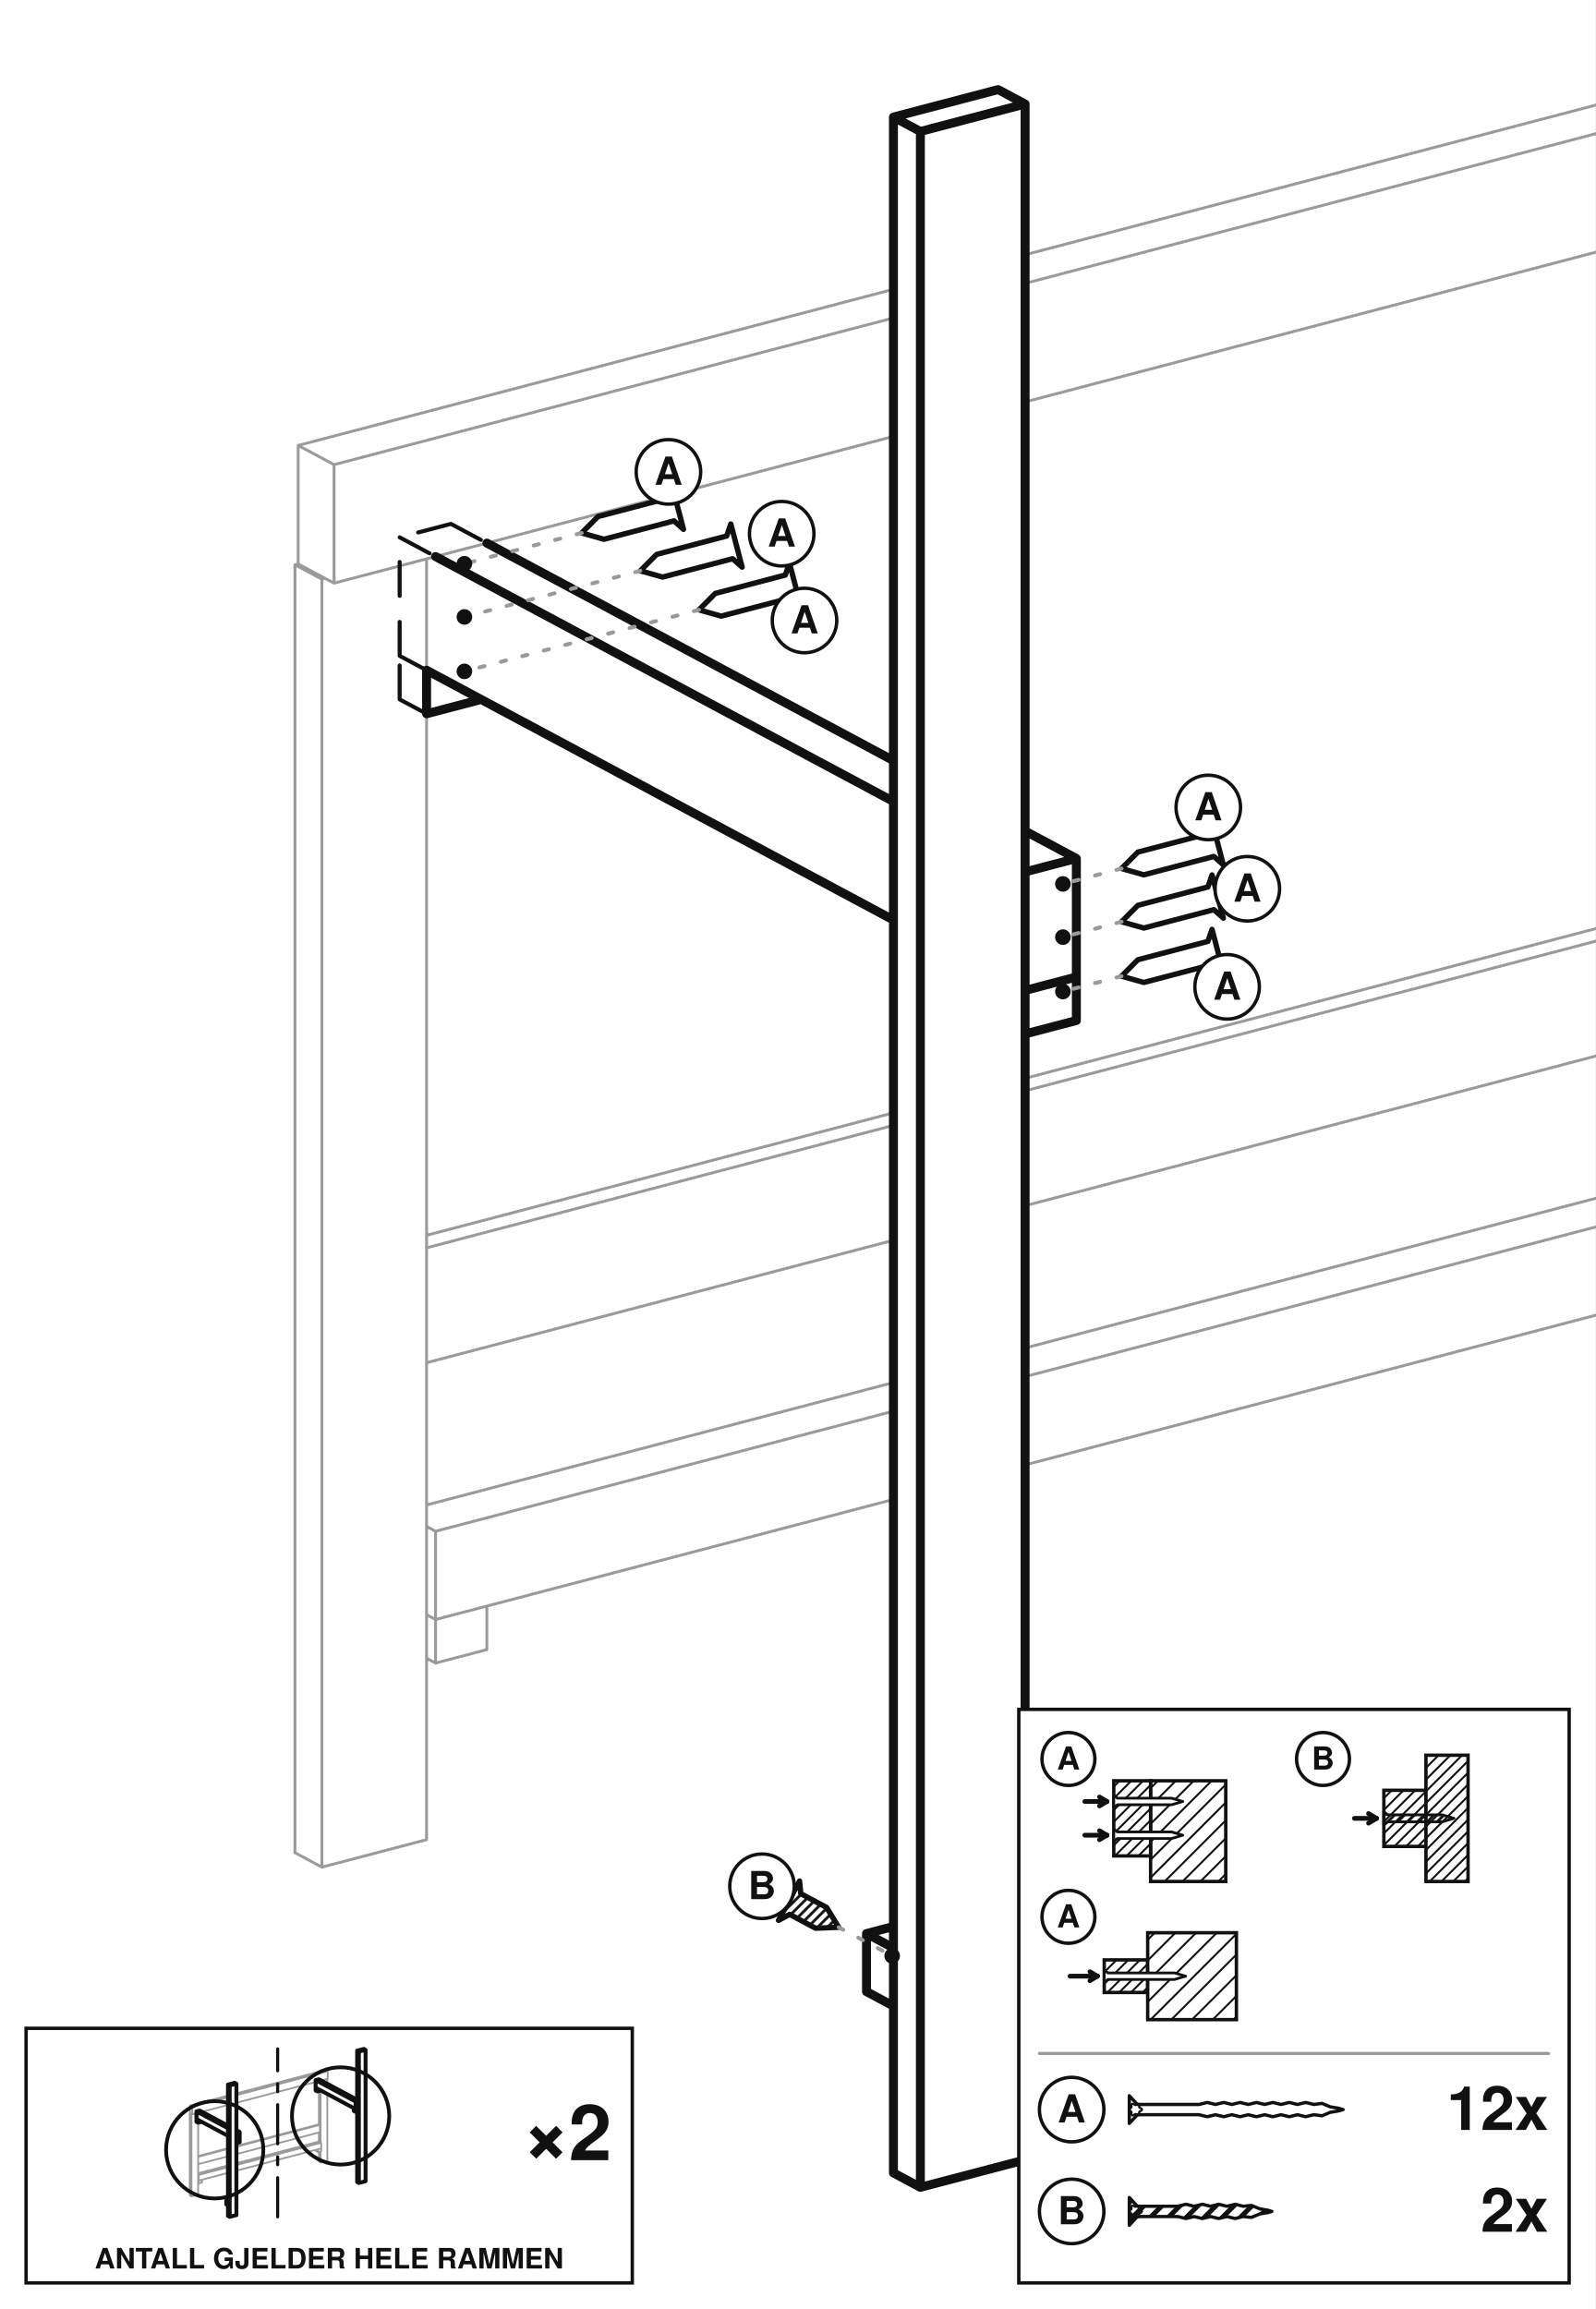
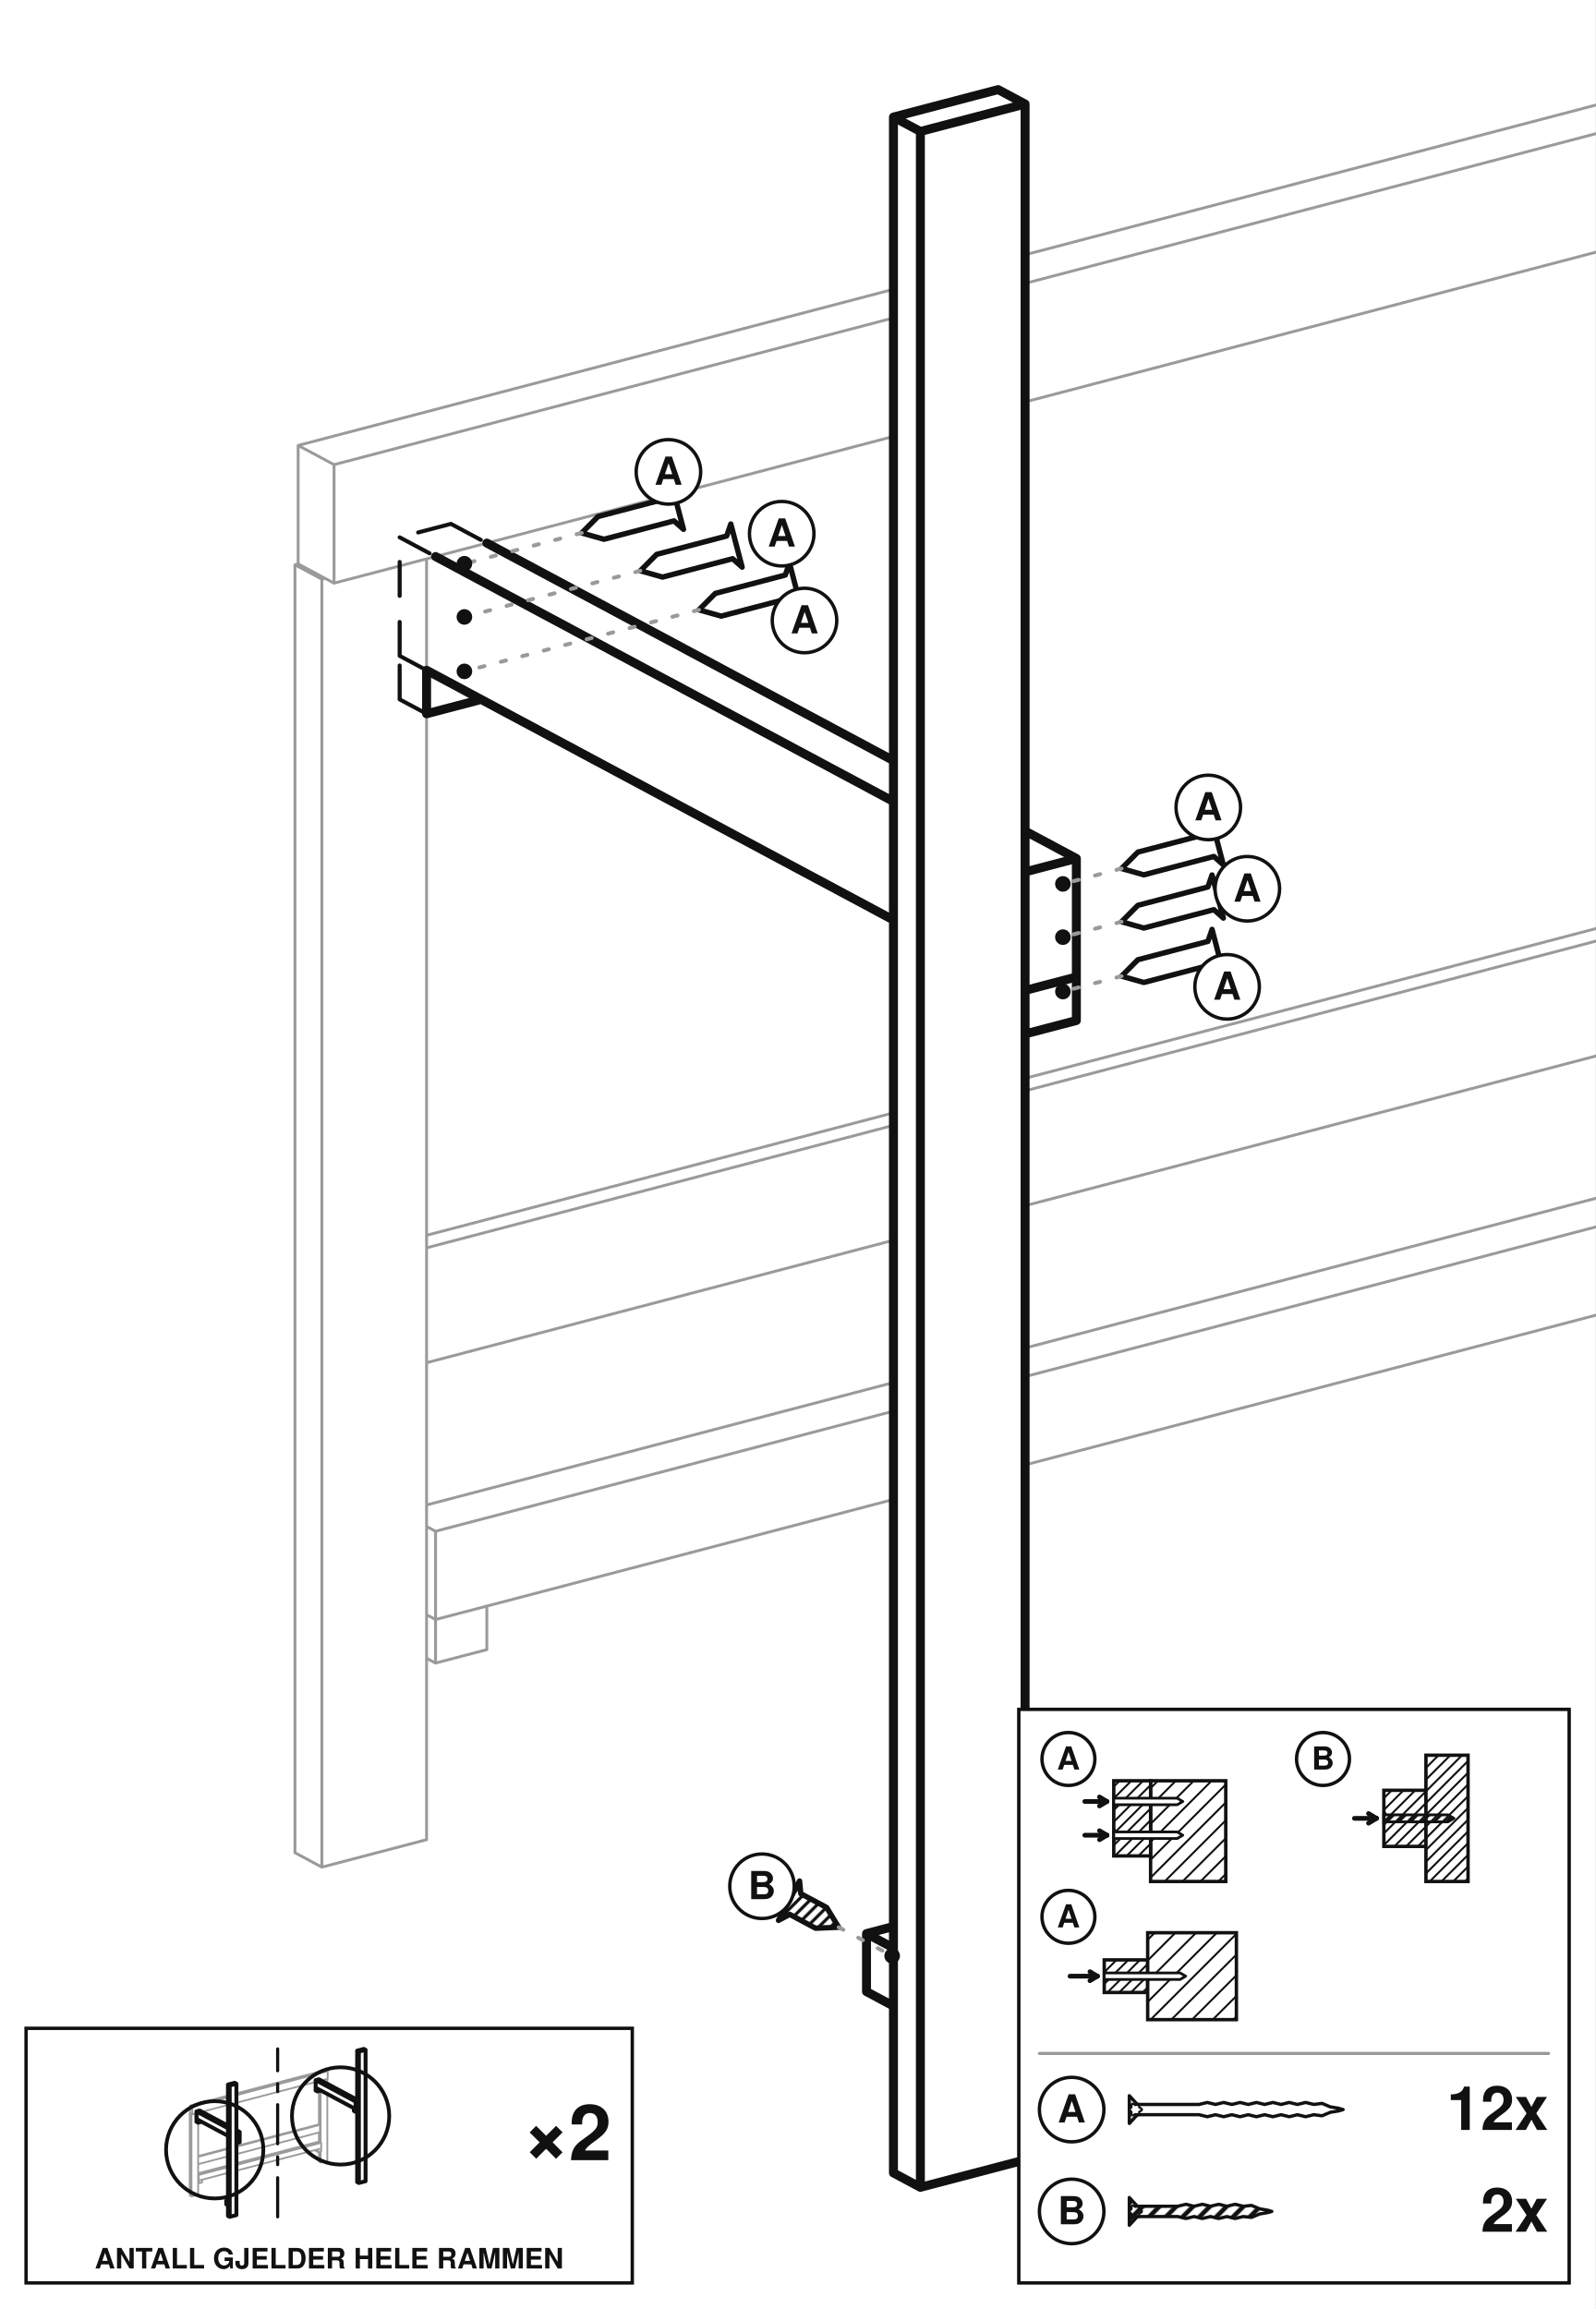
<svg xmlns="http://www.w3.org/2000/svg" viewBox="-1280.94 -546.84 1223.05 1770.29">
  <defs>
-     <pattern id="fyll-hatch" width="5.36" height="5.36" patternUnits="userSpaceOnUse" patternTransform="rotate(45)">
-       <path d="M 2.68 0 V 5.36" stroke="#111" stroke-width="2.06" fill="none" />
+     <pattern id="fyll-hatch" width="6.43" height="6.43" patternUnits="userSpaceOnUse" patternTransform="rotate(45)">
+       <path d="M 3.21 0 V 6.43" stroke="#111" stroke-width="2.47" fill="none" />
    </pattern>
-     <pattern id="fyll-cross" width="7.77" height="7.77" patternUnits="userSpaceOnUse" patternTransform="rotate(45)">
-       <path d="M 3.88 0 V 7.77 M 0 3.88 H 7.77" stroke="#111" stroke-width="2.06" fill="none" />
+     <pattern id="fyll-cross" width="9.32" height="9.32" patternUnits="userSpaceOnUse" patternTransform="rotate(45)">
+       <path d="M 4.66 0 V 9.32 M 0 4.66 H 9.32" stroke="#111" stroke-width="2.47" fill="none" />
    </pattern>
-     <pattern id="fyll-dots" width="6.16" height="6.16" patternUnits="userSpaceOnUse">
-       <circle cx="3.08" cy="3.08" r="1.96" fill="#111" stroke="none" />
+     <pattern id="fyll-dots" width="7.39" height="7.39" patternUnits="userSpaceOnUse">
+       <circle cx="3.7" cy="3.7" r="2.35" fill="#111" stroke="none" />
    </pattern>
  </defs>
  <rect x="-1280.94" y="-546.84" width="1223.05" height="1770.29" fill="#ffffff" />
  <path d="M495.02,226.96 L522.56,241.69 M522.56,309.38 L522.56,241.69 M-953.89,623.48 L-947,627.16 M-947,694.85 L-947,627.16 M-953.89,691.16 L-947,694.85 M495.02,226.96 L-495.02,486.66 M-595.95,513.13 L-953.89,607.02 M522.56,309.38 L-495.02,576.29 M-595.95,602.76 L-947,694.85 M522.56,241.69 L-495.02,508.61 M-595.95,535.08 L-947,627.16 M522.56,342.76 L522.56,309.38 M455.71,338.34 L455.71,326.91 M483.24,353.07 L483.24,319.69 M455.71,338.34 L483.24,353.07 M522.56,342.76 L483.24,353.07 M522.56,309.38 L483.24,319.69 M-907.68,717.91 L-907.68,684.53 M-953.89,691.16 L-947,694.85 M-947,728.22 L-947,694.85 M-953.89,724.54 L-947,728.22 M-907.68,717.91 L-947,728.22 M-907.68,684.53 L-947,694.85 M595.95,457.09 L595.95,-344.14 M595.95,-466.35 L595.95,-524.87 M495.02,467.1 L495.02,349.98 M495.02,226.96 L495.02,117.89 M495.02,20.2 L495.02,-379.64 M515.67,478.15 L515.67,344.56 M515.67,238.01 L515.67,-387.09 M495.02,467.1 L515.67,478.15 M595.95,457.09 L515.67,478.15 M-953.89,863.62 L-953.89,-118.34 M-1054.81,873.63 L-1054.81,-113.82 M-1054.81,-113.82 L-1034.16,-102.77 M-1034.16,884.68 L-1034.16,-102.77 M-1054.81,873.63 L-1034.16,884.68 M-1052.35,-114.47 L-1054.81,-113.82 M-953.89,863.62 L-1034.16,884.68 M-1031.71,-103.42 L-1034.16,-102.77 M495.02,20.2 L507.07,26.65 M507.07,114.73 L507.07,26.65 M495.02,20.2 L-495.02,279.89 M-595.95,306.37 L-953.89,400.25 M507.07,114.73 L-495.02,377.58 M-595.95,404.05 L-953.89,497.94 M507.07,26.65 L-495.02,289.5 M-595.95,315.97 L-953.89,409.86 M572.84,-631.62 L600.38,-616.89 M600.38,-526.03 L600.38,-616.89 M-1052.35,-114.47 L-1052.35,-205.33 M-1052.35,-205.33 L-1024.82,-190.6 M-1024.82,-99.74 L-1024.82,-190.6 M-1052.35,-114.47 L-1024.82,-99.74 M572.84,-631.62 L-495.02,-351.52 M-595.95,-325.05 L-1052.35,-205.33 M600.38,-526.03 L-495.02,-238.7 M-595.95,-212.23 L-1024.82,-99.74 M600.38,-616.89 L-495.02,-329.57 M-595.95,-303.09 L-1024.82,-190.6" fill="none" stroke="#9a9a9a" stroke-width="2.2" stroke-linecap="round" stroke-linejoin="round" />
  <path d="M-616.6,980.12 L-616.6,935.61 M-616.6,935.61 L-595.95,946.66 M-595.95,991.17 L-595.95,946.66 M-616.6,980.12 L-595.95,991.17 M-595.95,930.2 L-616.6,935.61 M1034.16,-884.68 L1054.81,-873.63 M1054.81,702.58 L1054.81,-873.63 M953.89,712.59 L953.89,-134.15 M953.89,-274.86 L953.89,-863.62 M953.89,-863.62 L974.53,-852.57 M974.53,723.64 L974.53,-852.57 M953.89,712.59 L974.53,723.64 M1034.16,-884.68 L953.89,-863.62 M1054.81,702.58 L974.53,723.64 M1054.81,-873.63 L974.53,-852.57 M-515.67,-478.15 L-495.02,-467.1 M-495.02,1109.11 L-495.02,-467.1 M-595.95,1119.12 L-595.95,-457.09 M-595.95,-457.09 L-575.3,-446.05 M-575.3,1130.16 L-575.3,-446.05 M-595.95,1119.12 L-575.3,1130.16 M-515.67,-478.15 L-595.95,-457.09 M-495.02,1109.11 L-575.3,1130.16 M-495.02,-467.1 L-575.3,-446.05 M515.67,-385.06 L515.67,-387.09 M455.71,-385.79 L455.71,-419.17 M455.71,-419.17 L476.35,-408.12 M476.35,-374.74 L476.35,-408.12 M455.71,-385.79 L476.35,-374.74 M515.67,-385.06 L476.35,-374.74 M974.53,-139.57 L974.53,-172.95 M914.57,-140.3 L914.57,-173.68 M914.57,-173.68 L935.22,-162.63 M935.22,-129.26 L935.22,-162.63 M914.57,-140.3 L935.22,-129.26 M974.53,-139.57 L935.22,-129.26 M974.53,-172.95 L935.22,-162.63 M-914.57,-9.9 L-914.57,-11.93 M-974.53,-10.63 L-974.53,-44.01 M-974.53,-44.01 L-953.89,-32.97 M-953.89,0.41 L-953.89,-32.97 M-974.53,-10.63 L-953.89,0.41 M-914.57,-9.9 L-953.89,0.41 M-455.71,235.59 L-455.71,202.21 M-495.02,245.9 L-495.02,212.52 M-455.71,235.59 L-495.02,245.9 M-455.71,202.21 L-495.02,212.52 M495.02,-520.35 L974.53,-263.81 M974.53,-172.95 L974.53,-263.81 M455.71,-419.17 L455.71,-510.03 M455.71,-510.03 L935.22,-253.5 M935.22,-162.63 L935.22,-253.5 M455.71,-419.17 L935.22,-162.63 M495.02,-520.35 L455.71,-510.03 M974.53,-172.95 L935.22,-162.63 M974.53,-263.81 L935.22,-253.5 M-935.22,-145.19 L-595.95,36.31 M-495.02,90.31 L-455.71,111.34 M-455.71,202.21 L-455.71,111.34 M-974.53,-44.01 L-974.53,-134.88 M-974.53,-134.88 L-595.95,67.66 M-495.02,212.52 L-495.02,121.66 M-974.53,-44.01 L-595.95,158.53 M-935.22,-145.19 L-974.53,-134.88 M-455.71,202.21 L-495.02,212.52 M-455.71,111.34 L-495.02,121.66" fill="none" stroke="#111111" stroke-width="3.09" stroke-linecap="round" stroke-linejoin="round" stroke-dasharray="26 20" />
  <path d="M-616.6,980.12 L-616.6,935.61 M-616.6,935.61 L-595.95,946.66 M-595.95,991.17 L-595.95,946.66 M-616.6,980.12 L-595.95,991.17 M-595.95,930.2 L-616.6,935.61 M1034.16,-884.68 L1054.81,-873.63 M1054.81,702.58 L1054.81,-873.63 M953.89,712.59 L953.89,-134.15 M953.89,-274.86 L953.89,-863.62 M953.89,-863.62 L974.53,-852.57 M974.53,723.64 L974.53,-852.57 M953.89,712.59 L974.53,723.64 M1034.16,-884.68 L953.89,-863.62 M1054.81,702.58 L974.53,723.64 M1054.81,-873.63 L974.53,-852.57 M-515.67,-478.15 L-495.02,-467.1 M-495.02,1109.11 L-495.02,-467.1 M-595.95,1119.12 L-595.95,-457.09 M-595.95,-457.09 L-575.3,-446.05 M-575.3,1130.16 L-575.3,-446.05 M-595.95,1119.12 L-575.3,1130.16 M-515.67,-478.15 L-595.95,-457.09 M-495.02,1109.11 L-575.3,1130.16 M-495.02,-467.1 L-575.3,-446.05 M515.67,-385.06 L515.67,-387.09 M455.71,-385.79 L455.71,-419.17 M455.71,-419.17 L476.35,-408.12 M476.35,-374.74 L476.35,-408.12 M455.71,-385.79 L476.35,-374.74 M515.67,-385.06 L476.35,-374.74 M974.53,-139.57 L974.53,-172.95 M914.57,-140.3 L914.57,-173.68 M914.57,-173.68 L935.22,-162.63 M935.22,-129.26 L935.22,-162.63 M914.57,-140.3 L935.22,-129.26 M974.53,-139.57 L935.22,-129.26 M974.53,-172.95 L935.22,-162.63 M-914.57,-9.9 L-914.57,-11.93 M-953.89,0.41 L-953.89,-32.97 M-914.57,-9.9 L-953.89,0.41 M-455.71,235.59 L-455.71,202.21 M-495.02,245.9 L-495.02,212.52 M-455.71,235.59 L-495.02,245.9 M-455.71,202.21 L-495.02,212.52 M522.56,-505.62 L974.53,-263.81 M974.53,-172.95 L974.53,-263.81 M455.71,-419.17 L455.71,-488.08 M483.24,-495.3 L935.22,-253.5 M935.22,-162.63 L935.22,-253.5 M455.71,-419.17 L935.22,-162.63 M974.53,-172.95 L935.22,-162.63 M974.53,-263.81 L935.22,-253.5 M-907.68,-130.46 L-595.95,36.31 M-495.02,90.31 L-455.71,111.34 M-455.71,202.21 L-455.71,111.34 M-947,-120.15 L-595.95,67.66 M-495.02,212.52 L-495.02,121.66 M-953.89,-32.97 L-595.95,158.53 M-455.71,202.21 L-495.02,212.52 M-455.71,111.34 L-495.02,121.66" fill="none" stroke="#111111" stroke-width="6.87" stroke-linecap="round" stroke-linejoin="round" />
  <rect x="-499.84" y="763.71" width="421.95" height="439.74" rx="0" fill="#ffffff" stroke="#111111" stroke-width="2.61" />
  <rect x="-398.8" y="818.46" width="57.62" height="77.22" rx="0" fill="#ffffff" stroke="#111111" stroke-width="2.61" />
  <path d="M-398.8,824.12 L-393.14,818.46 M-398.8,837.84 L-379.42,818.46 M-398.8,851.56 L-365.7,818.46 M-398.8,865.28 L-351.98,818.46 M-398.8,879 L-341.18,821.38 M-398.8,892.72 L-341.18,835.1 M-388.04,895.68 L-341.18,848.82 M-374.32,895.68 L-341.18,862.54 M-360.6,895.68 L-341.18,876.26 M-346.88,895.68 L-341.18,889.98" fill="none" stroke="#111111" stroke-width="1.51" />
  <rect x="-427.03" y="818.46" width="28.22" height="57.62" rx="0" fill="#ffffff" stroke="#111111" stroke-width="2.61" />
  <path d="M-427.03,822.95 L-422.54,818.46 M-427.03,831.95 L-413.54,818.46 M-427.03,840.94 L-404.54,818.46 M-427.03,849.94 L-398.8,821.72 M-427.03,858.94 L-398.8,830.72 M-427.03,867.94 L-398.8,839.71 M-426.18,876.09 L-398.8,848.71 M-417.18,876.09 L-398.8,857.71 M-408.18,876.09 L-398.8,866.71 M-399.18,876.09 L-398.8,875.71" fill="none" stroke="#111111" stroke-width="1.51" />
-   <path d="M-427.03,855.45 L-424.27,857.7 L-382.63,857.7 L-374.11,860.21 L-382.63,862.72 L-424.27,862.72 L-427.03,864.97 Z" fill="#ffffff" stroke="#111111" stroke-width="2.09" stroke-linejoin="round" />
+   <path d="M-427.03,855.45 L-425.52,857.7 L-378.37,857.7 L-374.11,860.21 L-378.37,862.72 L-425.52,862.72 L-427.03,864.97 Z" fill="#ffffff" stroke="#111111" stroke-width="2.09" stroke-linejoin="round" />
  <path d="M-449.25,860.21 L-432.27,860.21" fill="none" stroke="#111111" stroke-width="3.61" stroke-linecap="round" />
  <path d="M-432.27,860.21 L-437.98,856.77" fill="none" stroke="#111111" stroke-width="3.61" stroke-linecap="round" />
  <path d="M-432.27,860.21 L-437.98,863.65" fill="none" stroke="#111111" stroke-width="3.61" stroke-linecap="round" />
-   <path d="M-427.03,829.57 L-424.27,831.83 L-382.63,831.83 L-374.11,834.34 L-382.63,836.84 L-424.27,836.84 L-427.03,839.1 Z" fill="#ffffff" stroke="#111111" stroke-width="2.09" stroke-linejoin="round" />
+   <path d="M-427.03,829.57 L-425.52,831.83 L-378.37,831.83 L-374.11,834.34 L-378.37,836.84 L-425.52,836.84 L-427.03,839.1 Z" fill="#ffffff" stroke="#111111" stroke-width="2.09" stroke-linejoin="round" />
  <path d="M-449.25,834.34 L-432.27,834.34" fill="none" stroke="#111111" stroke-width="3.61" stroke-linecap="round" />
  <path d="M-432.27,834.34 L-437.98,830.9" fill="none" stroke="#111111" stroke-width="3.61" stroke-linecap="round" />
  <path d="M-432.27,834.34 L-437.98,837.78" fill="none" stroke="#111111" stroke-width="3.61" stroke-linecap="round" />
  <circle cx="-461.79" cy="801.76" r="20.28" fill="#ffffff" stroke="#111111" stroke-width="2.61" />
  <text x="-461.79" y="809.87" font-family="Helvetica, Arial, sans-serif" font-size="24.33" font-weight="bold" text-anchor="middle" fill="#111111">A</text>
  <rect x="-219.96" y="825.76" width="32.27" height="43.03" rx="0" fill="#ffffff" stroke="#111111" stroke-width="2.61" />
  <path d="M-219.96,831.84 L-213.88,825.76 M-219.96,840.84 L-204.88,825.76 M-219.96,849.83 L-195.89,825.76 M-219.96,858.83 L-187.69,826.56 M-219.96,867.83 L-187.69,835.56 M-211.92,868.79 L-187.69,844.56 M-202.92,868.79 L-187.69,853.56 M-193.92,868.79 L-187.69,862.56" fill="none" stroke="#111111" stroke-width="1.51" />
  <rect x="-187.69" y="798.87" width="32.27" height="96.81" rx="0" fill="#ffffff" stroke="#111111" stroke-width="2.61" />
  <path d="M-187.69,799.57 L-186.99,798.87 M-187.69,808.57 L-177.99,798.87 M-187.69,817.57 L-168.99,798.87 M-187.69,826.56 L-160,798.87 M-187.69,835.56 L-155.42,803.29 M-187.69,844.56 L-155.42,812.29 M-187.69,853.56 L-155.42,821.29 M-187.69,862.56 L-155.42,830.29 M-187.69,871.55 L-155.42,839.28 M-187.69,880.55 L-155.42,848.28 M-187.69,889.55 L-155.42,857.28 M-184.82,895.68 L-155.42,866.28 M-175.82,895.68 L-155.42,875.28 M-166.82,895.68 L-155.42,884.28 M-157.82,895.68 L-155.42,893.27" fill="none" stroke="#111111" stroke-width="1.51" />
-   <path d="M-219.96,842.16 L-217,844.58 L-175.32,844.58 L-166.18,847.27 L-175.32,849.96 L-217,849.96 L-219.96,852.38 Z" fill="url(#fyll-hatch)" stroke="#111111" stroke-width="2.09" stroke-linejoin="round" />
+   <path d="M-219.96,842.16 L-218.35,844.58 L-170.75,844.58 L-166.18,847.27 L-170.75,849.96 L-218.35,849.96 L-219.96,852.38 Z" fill="url(#fyll-hatch)" stroke="#111111" stroke-width="2.09" stroke-linejoin="round" />
  <path d="M-242.55,847.27 L-225.58,847.27" fill="none" stroke="#111111" stroke-width="3.61" stroke-linecap="round" />
  <path d="M-225.58,847.27 L-231.71,843.59" fill="none" stroke="#111111" stroke-width="3.61" stroke-linecap="round" />
  <path d="M-225.58,847.27 L-231.71,850.96" fill="none" stroke="#111111" stroke-width="3.61" stroke-linecap="round" />
  <circle cx="-266.61" cy="801.76" r="20.28" fill="#ffffff" stroke="#111111" stroke-width="2.61" />
  <text x="-266.61" y="809.87" font-family="Helvetica, Arial, sans-serif" font-size="24.33" font-weight="bold" text-anchor="middle" fill="#111111">B</text>
  <rect x="-434.34" y="955.79" width="33.31" height="24.99" rx="0" fill="#ffffff" stroke="#111111" stroke-width="2.61" />
  <path d="M-434.34,956.24 L-433.9,955.79 M-434.34,965.24 L-424.9,955.79 M-434.34,974.24 L-415.9,955.79 M-431.89,980.78 L-406.9,955.79 M-422.89,980.78 L-401.03,958.92 M-413.89,980.78 L-401.03,967.92 M-404.89,980.78 L-401.03,976.91" fill="none" stroke="#111111" stroke-width="1.51" />
  <rect x="-401.03" y="934.97" width="68.02" height="66.63" rx="0" fill="#ffffff" stroke="#111111" stroke-width="2.61" />
  <path d="M-401.03,940.4 L-395.6,934.97 M-401.03,956.27 L-379.73,934.97 M-401.03,972.13 L-363.87,934.97 M-401.03,988 L-348,934.97 M-398.77,1001.6 L-333.01,935.84 M-382.9,1001.6 L-333.01,951.71 M-367.04,1001.6 L-333.01,967.57 M-351.18,1001.6 L-333.01,983.44 M-335.31,1001.6 L-333.01,999.3" fill="none" stroke="#111111" stroke-width="1.51" />
-   <path d="M-434.34,963.52 L-431.59,965.78 L-380.4,965.78 L-371.88,968.28 L-380.4,970.79 L-431.59,970.79 L-434.34,973.05 Z" fill="#ffffff" stroke="#111111" stroke-width="2.09" stroke-linejoin="round" />
+   <path d="M-434.34,963.52 L-432.84,965.78 L-376.14,965.78 L-371.88,968.28 L-376.14,970.79 L-432.84,970.79 L-434.34,973.05 Z" fill="#ffffff" stroke="#111111" stroke-width="2.09" stroke-linejoin="round" />
  <path d="M-460.58,968.28 L-439.58,968.28" fill="none" stroke="#111111" stroke-width="3.61" stroke-linecap="round" />
  <path d="M-439.58,968.28 L-445.3,964.85" fill="none" stroke="#111111" stroke-width="3.61" stroke-linecap="round" />
  <path d="M-439.58,968.28 L-445.3,971.72" fill="none" stroke="#111111" stroke-width="3.61" stroke-linecap="round" />
  <circle cx="-461.79" cy="922.77" r="20.28" fill="#ffffff" stroke="#111111" stroke-width="2.61" />
  <text x="-461.79" y="930.88" font-family="Helvetica, Arial, sans-serif" font-size="24.33" font-weight="bold" text-anchor="middle" fill="#111111">A</text>
  <path d="M-484.04,1027.53 L-93.69,1027.53" fill="none" stroke="#9a9a9a" stroke-width="2.4" stroke-linecap="round" />
  <circle cx="-459.32" cy="1070.56" r="24.73" fill="#ffffff" stroke="#111111" stroke-width="2.61" />
  <text x="-459.32" y="1080.45" font-family="Helvetica, Arial, sans-serif" font-size="29.67" font-weight="bold" text-anchor="middle" fill="#111111">A</text>
  <svg x="-420.59" y="1043.24" width="174.86" height="54.64" viewBox="0 0 384 120" preserveAspectRatio="xMidYMid meet">
    <g fill="none" stroke="#111" stroke-width="5.5" stroke-linecap="round" stroke-linejoin="round">
      <g transform="scale(4) translate(3 15)" stroke-width="1.38">
        <path d="M 0 -5.85 L 3.39 -2.16 L 29.38 -2.16 L 29.38 -2.16 L 32.83 -3 L 36.28 -2.16 L 39.73 -3 L 43.18 -2.16 L 46.63 -3 L 50.08 -2.16 L 53.53 -3 L 56.98 -2.16 L 60.43 -3 L 63.88 -2.16 L 67.33 -3 L 70.78 -2.16 L 74.23 -3 L 77.68 -2.16 L 81.13 -2.61 L 84.58 -1.15 L 88.03 -0.58 L 90 0 L 90 0 L 90 0 L 88.03 0.58 L 84.58 1.15 L 81.13 2.61 L 77.68 2.16 L 74.23 3 L 70.78 2.16 L 67.33 3 L 63.88 2.16 L 60.43 3 L 56.98 2.16 L 53.53 3 L 50.08 2.16 L 46.63 3 L 43.18 2.16 L 39.73 3 L 36.28 2.16 L 32.83 3 L 29.38 2.16 L 29.38 2.16 L 3.39 2.16 L 0 5.85 Z" />
        <path d="M 5.35 0 L 5.07 0.45 L 4.52 0.72 L 4.16 0.94 L 4.15 1.35 L 4.19 1.97 L 3.94 2.43 L 3.42 2.42 L 2.91 2.07 L 2.54 1.87 L 2.17 2.07 L 1.66 2.42 L 1.14 2.43 L 0.89 1.97 L 0.93 1.35 L 0.92 0.94 L 0.56 0.72 L 0.01 0.45 L -0.27 0 L 0.01 -0.45 L 0.56 -0.72 L 0.92 -0.94 L 0.93 -1.35 L 0.89 -1.97 L 1.14 -2.43 L 1.66 -2.42 L 2.17 -2.07 L 2.54 -1.87 L 2.91 -2.07 L 3.42 -2.42 L 3.94 -2.43 L 4.19 -1.97 L 4.15 -1.35 L 4.16 -0.94 L 4.52 -0.72 L 5.07 -0.45 Z" stroke-width="0.88" />
      </g>
    </g>
  </svg>
  <text x="-93.69" y="1086.17" font-family="Helvetica, Arial, sans-serif" font-size="46.84" font-weight="bold" text-anchor="end" fill="#111111">12x</text>
  <circle cx="-459.32" cy="1148.62" r="24.73" fill="#ffffff" stroke="#111111" stroke-width="2.61" />
  <text x="-459.32" y="1158.51" font-family="Helvetica, Arial, sans-serif" font-size="29.67" font-weight="bold" text-anchor="middle" fill="#111111">B</text>
  <svg x="-420.59" y="1121.3" width="120.21" height="54.64" viewBox="0 0 264 120" preserveAspectRatio="xMidYMid meet">
    <g fill="none" stroke="#111" stroke-width="5.5" stroke-linecap="round" stroke-linejoin="round">
      <defs>
-         <pattern id="fyll-hatch" width="1.44" height="1.44" patternUnits="userSpaceOnUse" patternTransform="rotate(45)">
-           <path d="M 0.72 0 V 1.44" stroke="#111" stroke-width="0.48" fill="none" />
+         <pattern id="fyll-treskrue-6x60-hatch-hatch" width="5" height="5" patternUnits="userSpaceOnUse" patternTransform="rotate(45)">
+           <path d="M 2.5 0 V 5" stroke="#111" stroke-width="1.92" fill="none" />
        </pattern>
-         <pattern id="fyll-cross" width="2.09" height="2.09" patternUnits="userSpaceOnUse" patternTransform="rotate(45)">
-           <path d="M 1.04 0 V 2.09 M 0 1.04 H 2.09" stroke="#111" stroke-width="0.48" fill="none" />
+         <pattern id="fyll-treskrue-6x60-hatch-cross" width="7.25" height="7.25" patternUnits="userSpaceOnUse" patternTransform="rotate(45)">
+           <path d="M 3.62 0 V 7.25 M 0 3.62 H 7.25" stroke="#111" stroke-width="1.92" fill="none" />
        </pattern>
-         <pattern id="fyll-dots" width="1.66" height="1.66" patternUnits="userSpaceOnUse">
-           <circle cx="0.83" cy="0.83" r="0.46" fill="#111" stroke="none" />
+         <pattern id="fyll-treskrue-6x60-hatch-dots" width="5.75" height="5.75" patternUnits="userSpaceOnUse">
+           <circle cx="2.88" cy="2.88" r="1.82" fill="#111" stroke="none" />
        </pattern>
      </defs>
      <g transform="scale(4) translate(3 15)" stroke-width="1.38">
-         <path d="M 0 -5.85 L 3.39 -2.16 L 20.38 -2.16 L 20.38 -2.16 L 23.83 -3 L 27.28 -2.16 L 30.73 -3 L 34.18 -2.16 L 37.63 -3 L 41.08 -2.16 L 44.53 -3 L 47.98 -2.16 L 51.43 -2.52 L 54.88 -1.09 L 58.33 -0.49 L 60 0 L 60 0 L 60 0 L 58.33 0.49 L 54.88 1.09 L 51.43 2.52 L 47.98 2.16 L 44.53 3 L 41.08 2.16 L 37.63 3 L 34.18 2.16 L 30.73 3 L 27.28 2.16 L 23.83 3 L 20.38 2.16 L 20.38 2.16 L 3.39 2.16 L 0 5.85 Z" fill="url(#fyll-hatch)" />
+         <path d="M 0 -5.85 L 3.39 -2.16 L 20.38 -2.16 L 20.38 -2.16 L 23.83 -3 L 27.28 -2.16 L 30.73 -3 L 34.18 -2.16 L 37.63 -3 L 41.08 -2.16 L 44.53 -3 L 47.98 -2.16 L 51.43 -2.52 L 54.88 -1.09 L 58.33 -0.49 L 60 0 L 60 0 L 60 0 L 58.33 0.49 L 54.88 1.09 L 51.43 2.52 L 47.98 2.16 L 44.53 3 L 41.08 2.16 L 37.63 3 L 34.18 2.16 L 30.73 3 L 27.28 2.16 L 23.83 3 L 20.38 2.16 L 20.38 2.16 L 3.39 2.16 L 0 5.85 Z" fill="url(#fyll-treskrue-6x60-hatch-hatch)" />
        <path d="M 5.35 0 L 5.07 0.45 L 4.52 0.72 L 4.16 0.94 L 4.15 1.35 L 4.19 1.97 L 3.94 2.43 L 3.42 2.42 L 2.91 2.07 L 2.54 1.87 L 2.17 2.07 L 1.66 2.42 L 1.14 2.43 L 0.89 1.97 L 0.93 1.35 L 0.92 0.94 L 0.56 0.72 L 0.01 0.45 L -0.27 0 L 0.01 -0.45 L 0.56 -0.72 L 0.92 -0.94 L 0.93 -1.35 L 0.89 -1.97 L 1.14 -2.43 L 1.66 -2.42 L 2.17 -2.07 L 2.54 -1.87 L 2.91 -2.07 L 3.42 -2.42 L 3.94 -2.43 L 4.19 -1.97 L 4.15 -1.35 L 4.16 -0.94 L 4.52 -0.72 L 5.07 -0.45 Z" stroke-width="0.88" />
      </g>
    </g>
  </svg>
  <text x="-93.69" y="1164.23" font-family="Helvetica, Arial, sans-serif" font-size="46.84" font-weight="bold" text-anchor="end" fill="#111111">2x</text>
  <path d="M-756.92,-141.01 L-764.2,-147.48 L-817.9,-133.39 L-834.98,-138.22 L-822.46,-150.8 L-768.76,-164.89 L-765.6,-174.1 Z" fill="#ffffff" stroke="#111111" stroke-width="4.12" stroke-linejoin="round" />
  <path d="M-834.98,-138.22 L-924.89,-114.63" fill="none" stroke="#9a9a9a" stroke-width="3.02" stroke-linecap="round" stroke-dasharray="4 13" />
  <circle cx="-924.89" cy="-114.63" r="5.98" fill="#111111" />
  <path d="M-711.96,-112.01 L-719.24,-118.48 L-772.94,-104.39 L-790.02,-109.21 L-777.51,-121.8 L-723.81,-135.89 L-720.64,-145.09 Z" fill="#ffffff" stroke="#111111" stroke-width="4.12" stroke-linejoin="round" />
  <path d="M-790.02,-109.21 L-924.89,-73.84" fill="none" stroke="#9a9a9a" stroke-width="3.02" stroke-linecap="round" stroke-dasharray="4 13" />
  <circle cx="-924.89" cy="-73.84" r="5.98" fill="#111111" />
  <path d="M-667.01,-82.08 L-674.29,-88.54 L-727.99,-74.46 L-745.07,-79.28 L-732.55,-91.87 L-678.85,-105.96 L-675.68,-115.16 Z" fill="#ffffff" stroke="#111111" stroke-width="4.12" stroke-linejoin="round" />
  <path d="M-745.07,-79.28 L-924.89,-32.11" fill="none" stroke="#9a9a9a" stroke-width="3.02" stroke-linecap="round" stroke-dasharray="4 13" />
  <circle cx="-924.89" cy="-32.11" r="5.98" fill="#111111" />
  <path d="M-343.01,116.26 L-350.29,109.8 L-403.99,123.89 L-421.07,119.06 L-408.56,106.47 L-354.86,92.39 L-351.69,83.18 Z" fill="#ffffff" stroke="#111111" stroke-width="4.12" stroke-linejoin="round" />
  <path d="M-421.07,119.06 L-466.03,130.85" fill="none" stroke="#9a9a9a" stroke-width="3.02" stroke-linecap="round" stroke-dasharray="4 13" />
  <circle cx="-466.03" cy="130.85" r="5.98" fill="#111111" />
  <path d="M-343.01,157.06 L-350.29,150.6 L-403.99,164.68 L-421.07,159.86 L-408.56,147.27 L-354.86,133.19 L-351.69,123.98 Z" fill="#ffffff" stroke="#111111" stroke-width="4.12" stroke-linejoin="round" />
  <path d="M-421.07,159.86 L-466.03,171.65" fill="none" stroke="#9a9a9a" stroke-width="3.02" stroke-linecap="round" stroke-dasharray="4 13" />
  <circle cx="-466.03" cy="171.65" r="5.98" fill="#111111" />
  <path d="M-343.01,198.78 L-350.29,192.32 L-403.99,206.41 L-421.07,201.58 L-408.56,188.99 L-354.86,174.91 L-351.69,165.7 Z" fill="#ffffff" stroke="#111111" stroke-width="4.12" stroke-linejoin="round" />
  <path d="M-421.07,201.58 L-466.03,213.37" fill="none" stroke="#9a9a9a" stroke-width="3.02" stroke-linecap="round" stroke-dasharray="4 13" />
  <circle cx="-466.03" cy="213.37" r="5.98" fill="#111111" />
  <path d="M-667.94,895.33 L-667,905.02 L-647.16,915.63 L-637.92,930.79 L-655.66,931.5 L-675.49,920.89 L-684.08,925.49 Z" fill="url(#fyll-hatch)" stroke="#111111" stroke-width="4.12" stroke-linejoin="round" />
  <path d="M-637.92,930.79 L-596.94,952.71" fill="none" stroke="#9a9a9a" stroke-width="3.02" stroke-linecap="round" stroke-dasharray="4 13" />
  <circle cx="-596.94" cy="952.71" r="5.98" fill="#111111" />
  <circle cx="-768.47" cy="-185.06" r="24.73" fill="#ffffff" stroke="#111111" stroke-width="2.61" />
  <text x="-768.47" y="-175.17" font-family="Helvetica, Arial, sans-serif" font-size="29.67" font-weight="bold" text-anchor="middle" fill="#111111">A</text>
  <circle cx="-681.62" cy="-137.65" r="24.73" fill="#ffffff" stroke="#111111" stroke-width="2.61" />
  <text x="-681.62" y="-127.76" font-family="Helvetica, Arial, sans-serif" font-size="29.67" font-weight="bold" text-anchor="middle" fill="#111111">A</text>
  <circle cx="-664.13" cy="-71.11" r="24.73" fill="#ffffff" stroke="#111111" stroke-width="2.61" />
  <text x="-664.13" y="-61.22" font-family="Helvetica, Arial, sans-serif" font-size="29.67" font-weight="bold" text-anchor="middle" fill="#111111">A</text>
  <circle cx="-354.57" cy="72.22" r="24.73" fill="#ffffff" stroke="#111111" stroke-width="2.61" />
  <text x="-354.57" y="82.11" font-family="Helvetica, Arial, sans-serif" font-size="29.67" font-weight="bold" text-anchor="middle" fill="#111111">A</text>
  <circle cx="-324.63" cy="134.56" r="24.73" fill="#ffffff" stroke="#111111" stroke-width="2.61" />
  <text x="-324.63" y="144.45" font-family="Helvetica, Arial, sans-serif" font-size="29.67" font-weight="bold" text-anchor="middle" fill="#111111">A</text>
  <circle cx="-340.14" cy="209.75" r="24.73" fill="#ffffff" stroke="#111111" stroke-width="2.61" />
  <text x="-340.14" y="219.64" font-family="Helvetica, Arial, sans-serif" font-size="29.67" font-weight="bold" text-anchor="middle" fill="#111111">A</text>
  <circle cx="-696.72" cy="899.33" r="24.73" fill="#ffffff" stroke="#111111" stroke-width="2.61" />
  <text x="-696.72" y="909.22" font-family="Helvetica, Arial, sans-serif" font-size="29.67" font-weight="bold" text-anchor="middle" fill="#111111">B</text>
  <rect x="-1260.94" y="1008.25" width="464.76" height="195.2" rx="0" fill="#ffffff" stroke="#111111" stroke-width="2.61" />
  <path d="M-1036.44,1095.08 L-1034.68,1096.02 M-1034.68,1100.35 L-1034.68,1096.02 M-1129.02,1120.42 L-1128.58,1120.65 M-1128.58,1124.98 L-1128.58,1120.65 M-1129.02,1124.74 L-1128.58,1124.98 M-1036.44,1095.08 L-1099.7,1111.68 M-1106.15,1113.37 L-1129.02,1119.37 M-1034.68,1100.35 L-1099.7,1117.4 M-1106.15,1119.09 L-1128.58,1124.98 M-1034.68,1096.02 L-1099.7,1113.08 M-1106.15,1114.77 L-1128.58,1120.65 M-1034.68,1102.48 L-1034.68,1100.35 M-1038.95,1102.2 L-1038.95,1101.47 M-1037.19,1103.14 L-1037.19,1101.01 M-1038.95,1102.2 L-1037.19,1103.14 M-1034.68,1102.48 L-1037.19,1103.14 M-1034.68,1100.35 L-1037.19,1101.01 M-1126.07,1126.45 L-1126.07,1124.32 M-1129.02,1124.74 L-1128.58,1124.98 M-1128.58,1127.11 L-1128.58,1124.98 M-1129.02,1126.88 L-1128.58,1127.11 M-1126.07,1126.45 L-1128.58,1127.11 M-1126.07,1124.32 L-1128.58,1124.98 M-1029.99,1109.79 L-1029.99,1058.59 M-1029.99,1050.78 L-1029.99,1047.04 M-1036.44,1110.43 L-1036.44,1102.94 M-1036.44,1095.08 L-1036.44,1088.11 M-1036.44,1081.87 L-1036.44,1056.32 M-1035.12,1111.13 L-1035.12,1102.6 M-1035.12,1095.79 L-1035.12,1055.84 M-1036.44,1110.43 L-1035.12,1111.13 M-1029.99,1109.79 L-1035.12,1111.13 M-1129.02,1135.76 L-1129.02,1073.02 M-1135.47,1136.4 L-1135.47,1073.31 M-1135.47,1073.31 L-1134.15,1074.01 M-1134.15,1137.11 L-1134.15,1074.01 M-1135.47,1136.4 L-1134.15,1137.11 M-1135.31,1073.26 L-1135.47,1073.31 M-1129.02,1135.76 L-1134.15,1137.11 M-1133.99,1073.97 L-1134.15,1074.01 M-1036.44,1081.87 L-1035.67,1082.28 M-1035.67,1087.91 L-1035.67,1082.28 M-1036.44,1081.87 L-1099.7,1098.46 M-1106.15,1100.16 L-1129.02,1106.15 M-1035.67,1087.91 L-1099.7,1104.71 M-1106.15,1106.4 L-1129.02,1112.4 M-1035.67,1082.28 L-1099.7,1099.08 M-1106.15,1100.77 L-1129.02,1106.77 M-1031.46,1040.22 L-1029.7,1041.16 M-1029.7,1046.97 L-1029.7,1041.16 M-1135.31,1073.26 L-1135.31,1067.46 M-1135.31,1067.46 L-1133.55,1068.4 M-1133.55,1074.21 L-1133.55,1068.4 M-1135.31,1073.26 L-1133.55,1074.21 M-1031.46,1040.22 L-1099.7,1058.12 M-1106.15,1059.81 L-1135.31,1067.46 M-1029.7,1046.97 L-1099.7,1065.33 M-1106.15,1067.02 L-1133.55,1074.21 M-1029.7,1041.16 L-1099.7,1059.52 M-1106.15,1061.21 L-1133.55,1068.4" fill="none" stroke="#9a9a9a" stroke-width="1.37" stroke-linecap="round" stroke-linejoin="round" />
  <path d="M-1107.47,1143.21 L-1107.47,1140.36 M-1107.47,1140.36 L-1106.15,1141.07 M-1106.15,1143.91 L-1106.15,1141.07 M-1107.47,1143.21 L-1106.15,1143.91 M-1106.15,1140.02 L-1107.47,1140.36 M-1001.99,1024.05 L-1000.67,1024.75 M-1000.67,1125.47 L-1000.67,1024.75 M-1007.11,1126.11 L-1007.11,1072.01 M-1007.11,1063.02 L-1007.11,1025.39 M-1007.11,1025.39 L-1005.8,1026.1 M-1005.8,1126.82 L-1005.8,1026.1 M-1007.11,1126.11 L-1005.8,1126.82 M-1001.99,1024.05 L-1007.11,1025.39 M-1000.67,1125.47 L-1005.8,1126.82 M-1000.67,1024.75 L-1005.8,1026.1 M-1101.02,1050.03 L-1099.7,1050.73 M-1099.7,1151.45 L-1099.7,1050.73 M-1106.15,1152.09 L-1106.15,1051.37 M-1106.15,1051.37 L-1104.83,1052.08 M-1104.83,1152.79 L-1104.83,1052.08 M-1106.15,1152.09 L-1104.83,1152.79 M-1101.02,1050.03 L-1106.15,1051.37 M-1099.7,1151.45 L-1104.83,1152.79 M-1099.7,1050.73 L-1104.83,1052.08 M-1035.12,1055.97 L-1035.12,1055.84 M-1038.95,1055.93 L-1038.95,1053.79 M-1038.95,1053.79 L-1037.63,1054.5 M-1037.63,1056.63 L-1037.63,1054.5 M-1038.95,1055.93 L-1037.63,1056.63 M-1035.12,1055.97 L-1037.63,1056.63 M-1005.8,1071.66 L-1005.8,1069.53 M-1009.63,1071.61 L-1009.63,1069.48 M-1009.63,1069.48 L-1008.31,1070.19 M-1008.31,1072.32 L-1008.31,1070.19 M-1009.63,1071.61 L-1008.31,1072.32 M-1005.8,1071.66 L-1008.31,1072.32 M-1005.8,1069.53 L-1008.31,1070.19 M-1126.51,1079.95 L-1126.51,1079.82 M-1130.34,1079.9 L-1130.34,1077.77 M-1130.34,1077.77 L-1129.02,1078.47 M-1129.02,1080.6 L-1129.02,1078.47 M-1130.34,1079.9 L-1129.02,1080.6 M-1126.51,1079.95 L-1129.02,1080.6 M-1097.19,1095.63 L-1097.19,1093.5 M-1099.7,1096.29 L-1099.7,1094.16 M-1097.19,1095.63 L-1099.7,1096.29 M-1097.19,1093.5 L-1099.7,1094.16 M-1036.44,1047.33 L-1005.8,1063.72 M-1005.8,1069.53 L-1005.8,1063.72 M-1038.95,1053.79 L-1038.95,1047.99 M-1038.95,1047.99 L-1008.31,1064.38 M-1008.31,1070.19 L-1008.31,1064.38 M-1038.95,1053.79 L-1008.31,1070.19 M-1036.44,1047.33 L-1038.95,1047.99 M-1005.8,1069.53 L-1008.31,1070.19 M-1005.8,1063.72 L-1008.31,1064.38 M-1127.83,1071.3 L-1106.15,1082.9 M-1099.7,1086.35 L-1097.19,1087.69 M-1097.19,1093.5 L-1097.19,1087.69 M-1130.34,1077.77 L-1130.34,1071.96 M-1130.34,1071.96 L-1106.15,1084.9 M-1099.7,1094.16 L-1099.7,1088.35 M-1130.34,1077.77 L-1106.15,1090.71 M-1127.83,1071.3 L-1130.34,1071.96 M-1097.19,1093.5 L-1099.7,1094.16 M-1097.19,1087.69 L-1099.7,1088.35" fill="none" stroke="#111111" stroke-width="3.02" stroke-linecap="round" stroke-linejoin="round" />
  <circle cx="-1116.33" cy="1101.41" r="37.29" fill="none" stroke="#111111" stroke-width="2.87" />
  <circle cx="-1019.81" cy="1075.43" r="37.29" fill="none" stroke="#111111" stroke-width="2.87" />
  <path d="M-1068.07,1152.79 L-1068.07,1024.05" fill="none" stroke="#111111" stroke-width="2.4" stroke-linecap="round" stroke-dasharray="30 10 6 10" />
  <text x="-811.98" y="1109.34" font-family="Helvetica, Arial, sans-serif" font-size="59.26" font-weight="bold" text-anchor="end" fill="#111111">×2</text>
  <text x="-1028.56" y="1192.39" font-family="Helvetica, Arial, sans-serif" font-size="21.61" font-weight="bold" text-anchor="middle" fill="#111111">ANTALL GJELDER HELE RAMMEN</text>
</svg>
